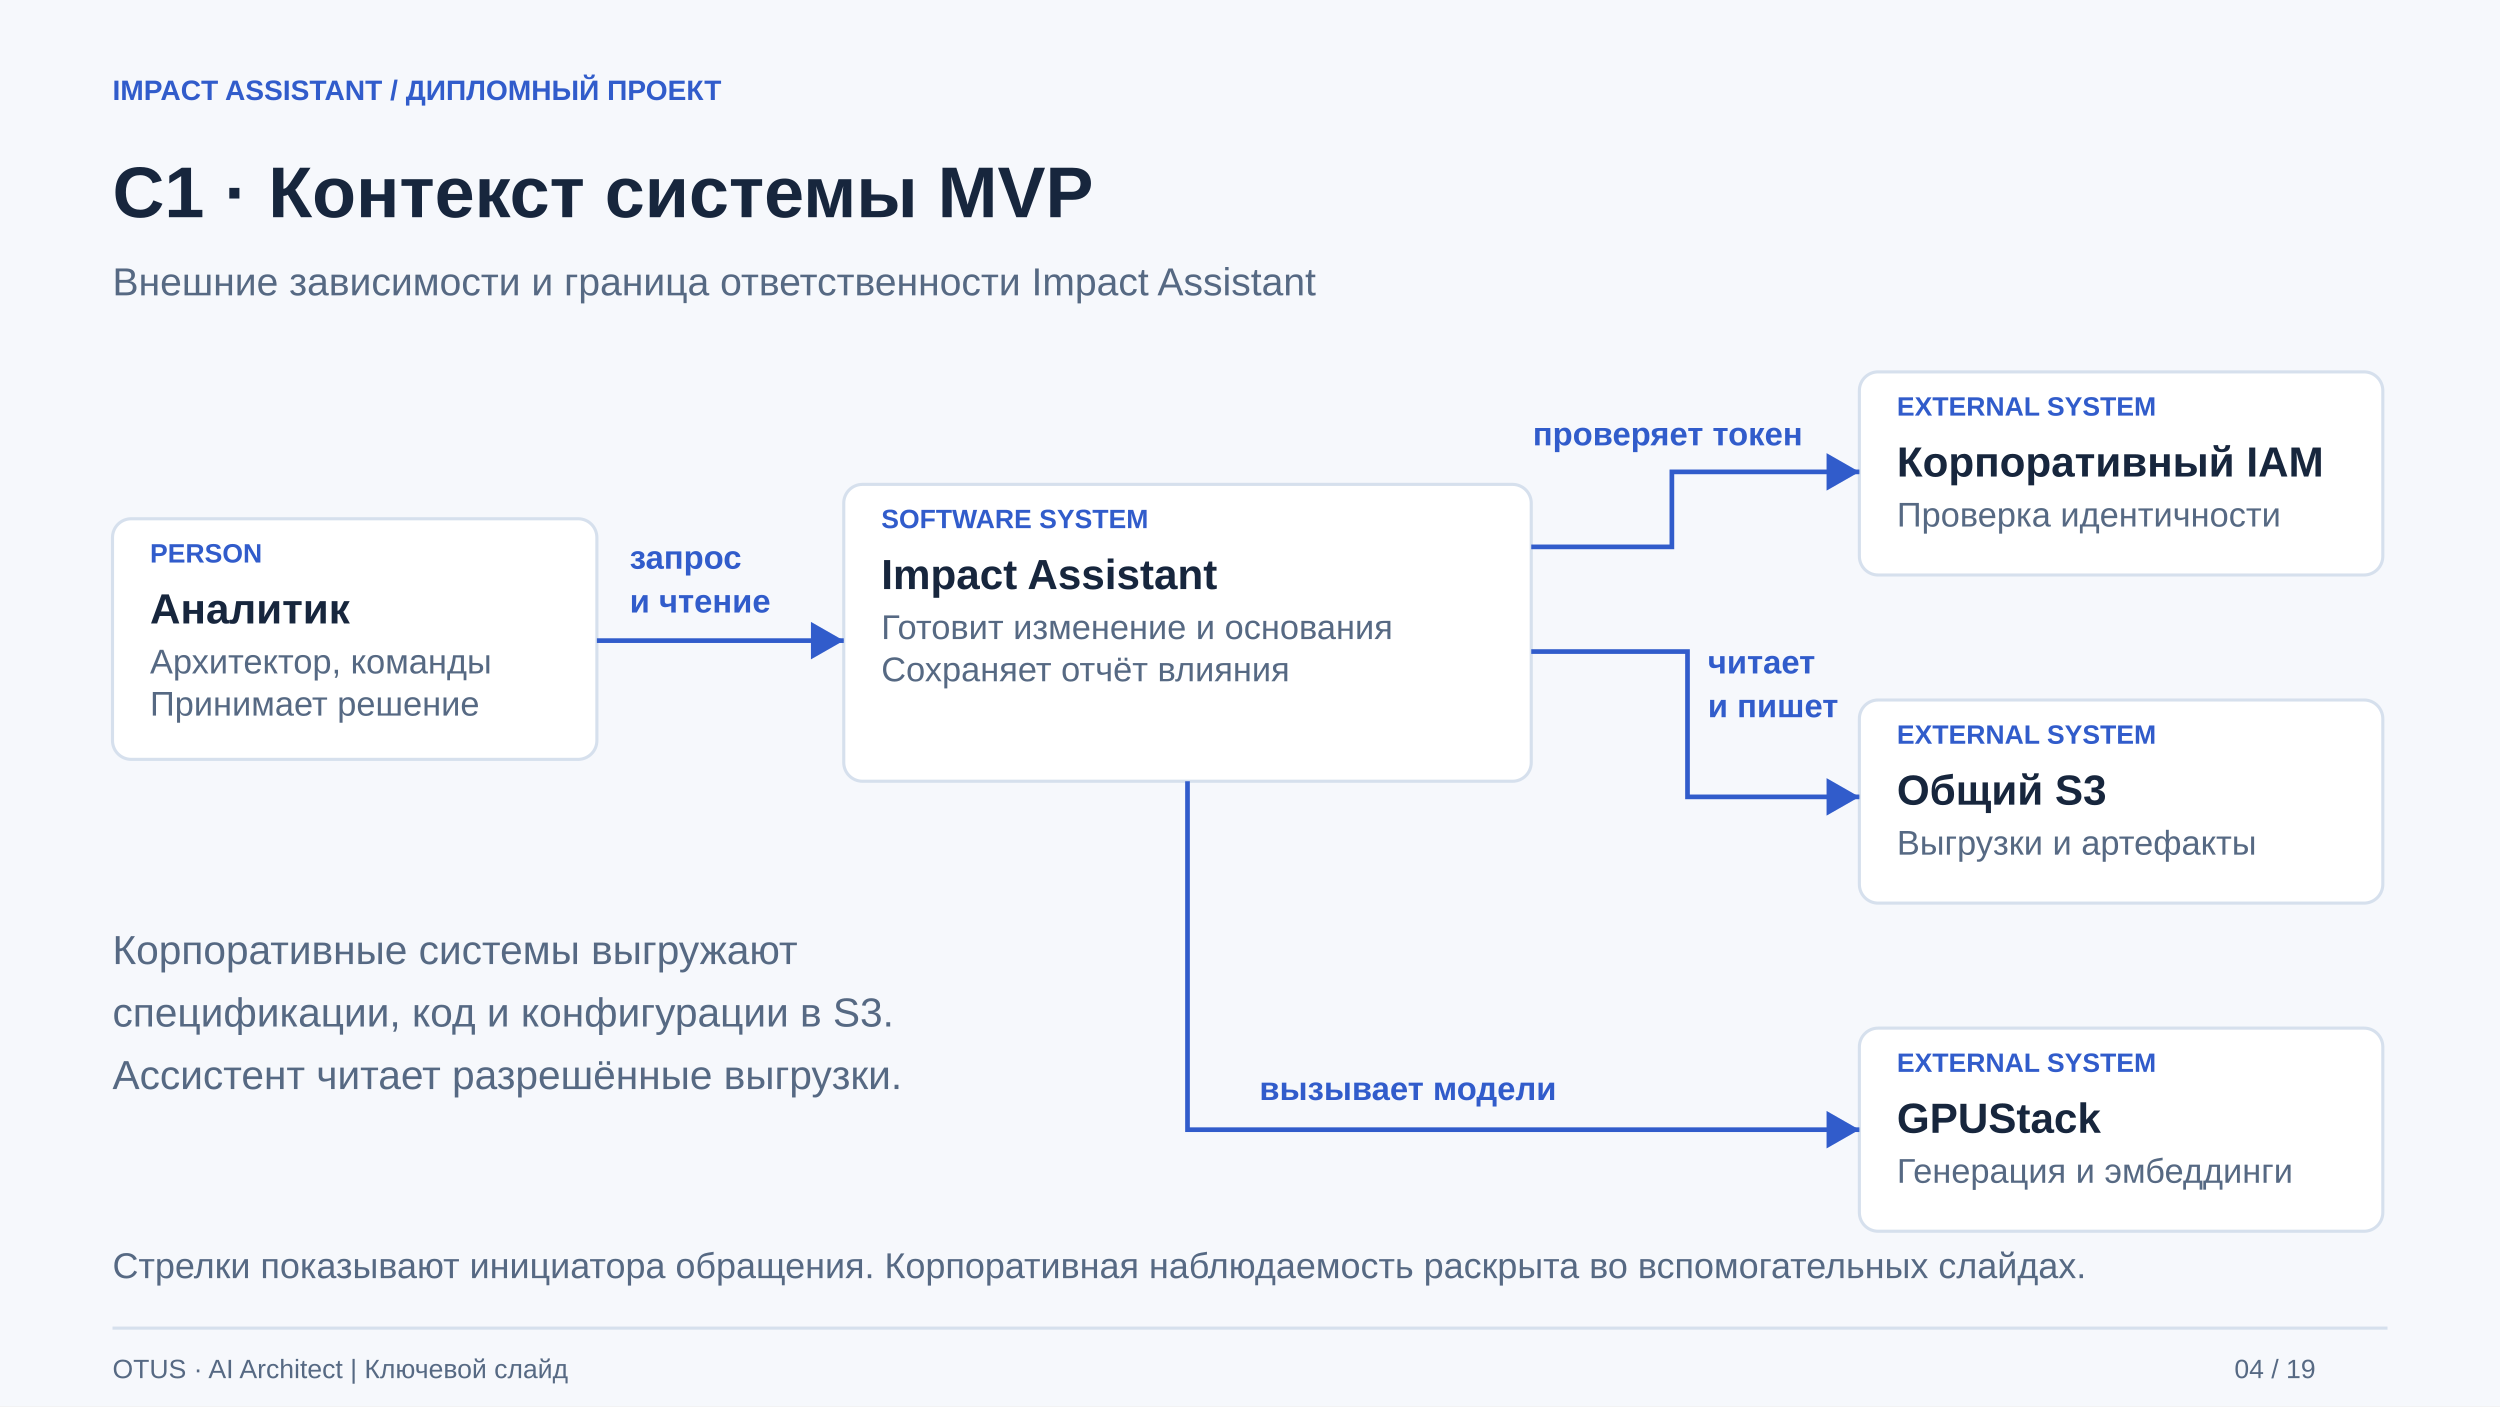
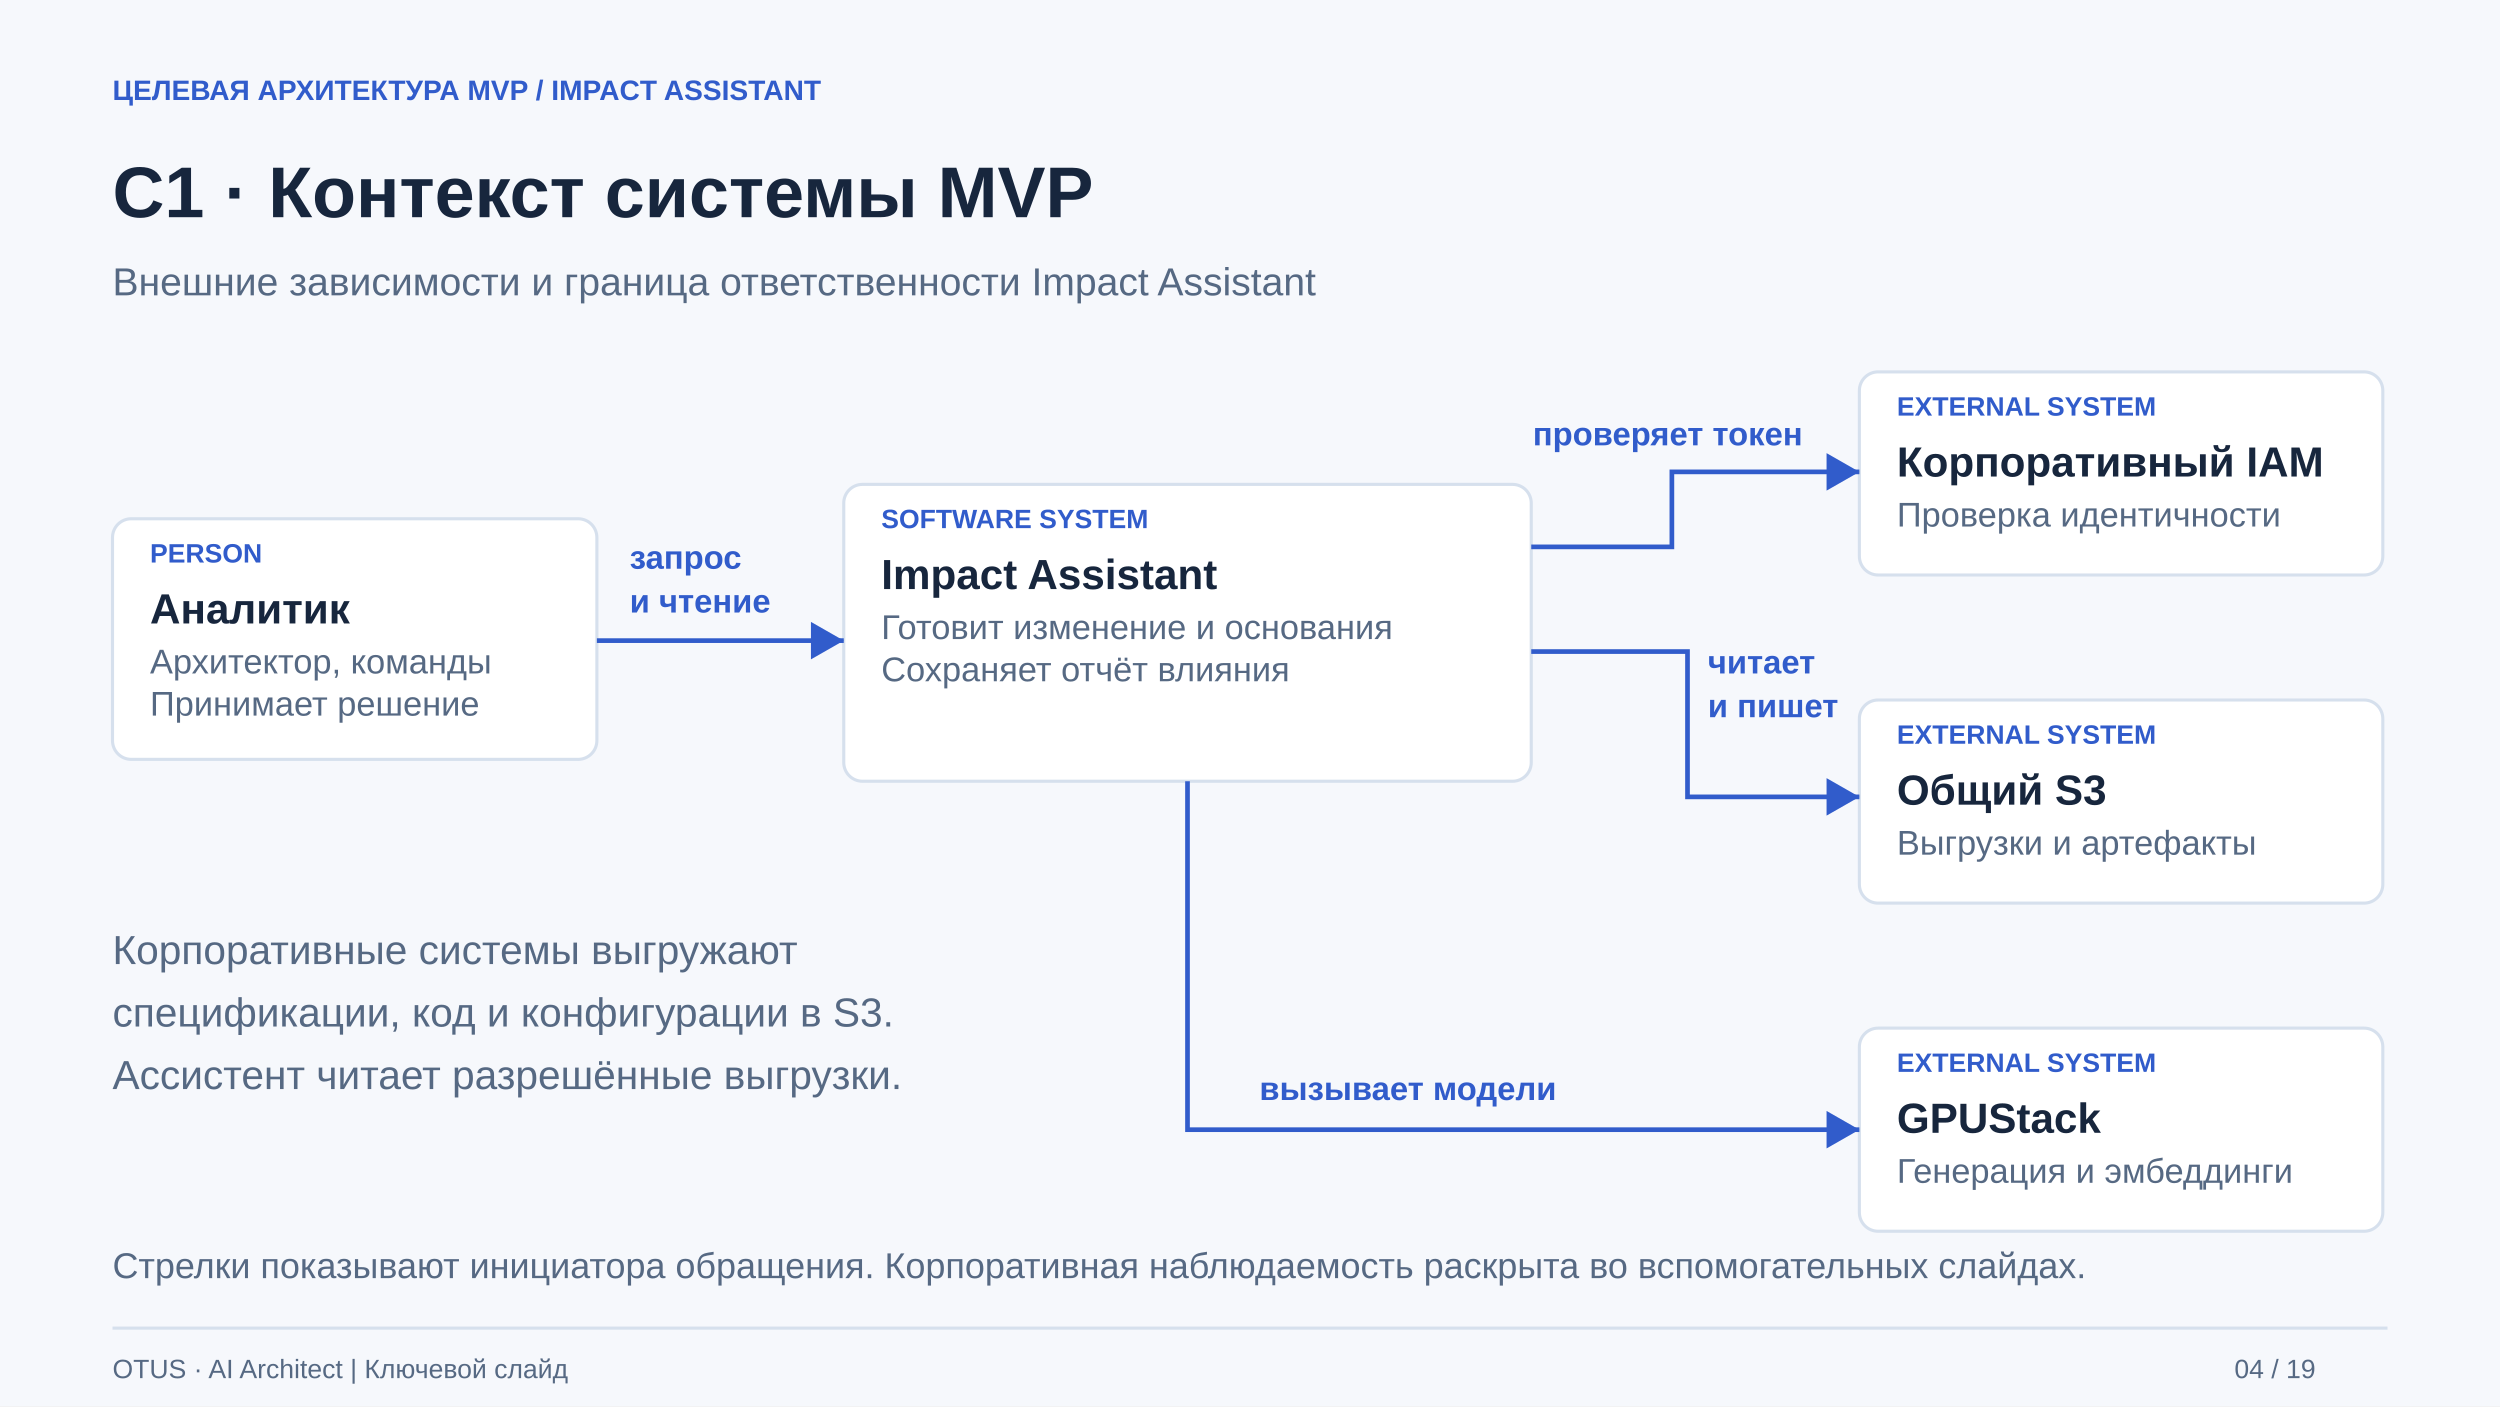
<svg xmlns="http://www.w3.org/2000/svg" width="1600" height="900" viewBox="0 0 1600 900" role="img" aria-labelledby="title desc">
  <defs>
    <marker id="arrow" markerWidth="10" markerHeight="10" refX="8" refY="5" orient="auto">
      <path d="M1 1L8 5L1 9Z" fill="#315CCB" />
    </marker>
  </defs>
  <g font-family="Arial, sans-serif">
    <rect width="1600" height="900" fill="#F6F8FC" />
-     <text x="72" y="64" font-size="18" fill="#315CCB" font-weight="700">IMPACT ASSISTANT  /  ДИПЛОМНЫЙ ПРОЕКТ</text>
+     <text x="72" y="64" font-size="18" fill="#315CCB" font-weight="700">ЦЕЛЕВАЯ АРХИТЕКТУРА MVP  /  IMPACT ASSISTANT</text>
    <text x="72" y="139" font-size="46" fill="#17263D" font-weight="700">C1 · Контекст системы MVP</text>
    <text x="72" y="189" font-size="25" fill="#566983" font-weight="400">Внешние зависимости и граница ответственности Impact Assistant</text>
    <rect x="72" y="332" width="310" height="154" rx="12" fill="#FFFFFF" stroke="#D6E0ED" stroke-width="2" />
    <text x="96" y="360" font-size="17" fill="#315CCB" font-weight="700">PERSON</text>
    <text x="96" y="399" font-size="27" fill="#17263D" font-weight="700">Аналитик</text>
    <text x="96" y="431" font-size="22" fill="#566983" font-weight="400">Архитектор, команды</text>
    <text x="96" y="458" font-size="22" fill="#566983" font-weight="400">Принимает решение</text>
    <rect x="540" y="310" width="440" height="190" rx="12" fill="#FFFFFF" stroke="#D6E0ED" stroke-width="2" />
    <text x="564" y="338" font-size="17" fill="#315CCB" font-weight="700">SOFTWARE SYSTEM</text>
    <text x="564" y="377" font-size="27" fill="#17263D" font-weight="700">Impact Assistant</text>
    <text x="564" y="409" font-size="22" fill="#566983" font-weight="400">Готовит изменение и основания</text>
    <text x="564" y="436" font-size="22" fill="#566983" font-weight="400">Сохраняет отчёт влияния</text>
    <rect x="1190" y="238" width="335" height="130" rx="12" fill="#FFFFFF" stroke="#D6E0ED" stroke-width="2" />
    <text x="1214" y="266" font-size="17" fill="#315CCB" font-weight="700">EXTERNAL SYSTEM</text>
    <text x="1214" y="305" font-size="27" fill="#17263D" font-weight="700">Корпоративный IAM</text>
    <text x="1214" y="337" font-size="22" fill="#566983" font-weight="400">Проверка идентичности</text>
    <rect x="1190" y="448" width="335" height="130" rx="12" fill="#FFFFFF" stroke="#D6E0ED" stroke-width="2" />
    <text x="1214" y="476" font-size="17" fill="#315CCB" font-weight="700">EXTERNAL SYSTEM</text>
    <text x="1214" y="515" font-size="27" fill="#17263D" font-weight="700">Общий S3</text>
    <text x="1214" y="547" font-size="22" fill="#566983" font-weight="400">Выгрузки и артефакты</text>
    <rect x="1190" y="658" width="335" height="130" rx="12" fill="#FFFFFF" stroke="#D6E0ED" stroke-width="2" />
    <text x="1214" y="686" font-size="17" fill="#315CCB" font-weight="700">EXTERNAL SYSTEM</text>
    <text x="1214" y="725" font-size="27" fill="#17263D" font-weight="700">GPUStack</text>
    <text x="1214" y="757" font-size="22" fill="#566983" font-weight="400">Генерация и эмбеддинги</text>
    <path d="M382 410H540" fill="none" stroke="#315CCB" stroke-width="3" marker-end="url(#arrow)" />
    <text x="403" y="364" font-size="21" fill="#315CCB" font-weight="600">запрос</text>
    <text x="403" y="392" font-size="21" fill="#315CCB" font-weight="600">и чтение</text>
    <path d="M980 350H1070V302H1190" fill="none" stroke="#315CCB" stroke-width="3" marker-end="url(#arrow)" />
    <text x="981" y="285" font-size="21" fill="#315CCB" font-weight="600">проверяет токен</text>
    <path d="M980 417H1080V510H1190" fill="none" stroke="#315CCB" stroke-width="3" marker-end="url(#arrow)" />
    <text x="1093" y="431" font-size="21" fill="#315CCB" font-weight="600">читает</text>
    <text x="1093" y="459" font-size="21" fill="#315CCB" font-weight="600">и пишет</text>
    <path d="M760 500V723H1190" fill="none" stroke="#315CCB" stroke-width="3" marker-end="url(#arrow)" />
    <text x="806" y="704" font-size="21" fill="#315CCB" font-weight="600">вызывает модели</text>
    <text x="72" y="617" font-size="26" fill="#566983" font-weight="400">Корпоративные системы выгружают</text>
    <text x="72" y="657" font-size="26" fill="#566983" font-weight="400">спецификации, код и конфигурации в S3.</text>
    <text x="72" y="697" font-size="26" fill="#566983" font-weight="400">Ассистент читает разрешённые выгрузки.</text>
    <text x="72" y="818" font-size="23" fill="#566983" font-weight="400">Стрелки показывают инициатора обращения. Корпоративная наблюдаемость раскрыта во вспомогательных слайдах.</text>
    <path d="M72 850h1456" stroke="#D6E0ED" stroke-width="2" />
    <text x="72" y="882" font-size="17" fill="#566983" font-weight="400">OTUS · AI Architect   |   Ключевой слайд</text>
    <text x="1430" y="882" font-size="17" fill="#566983" font-weight="400">04 / 19</text>
  </g>
</svg>
